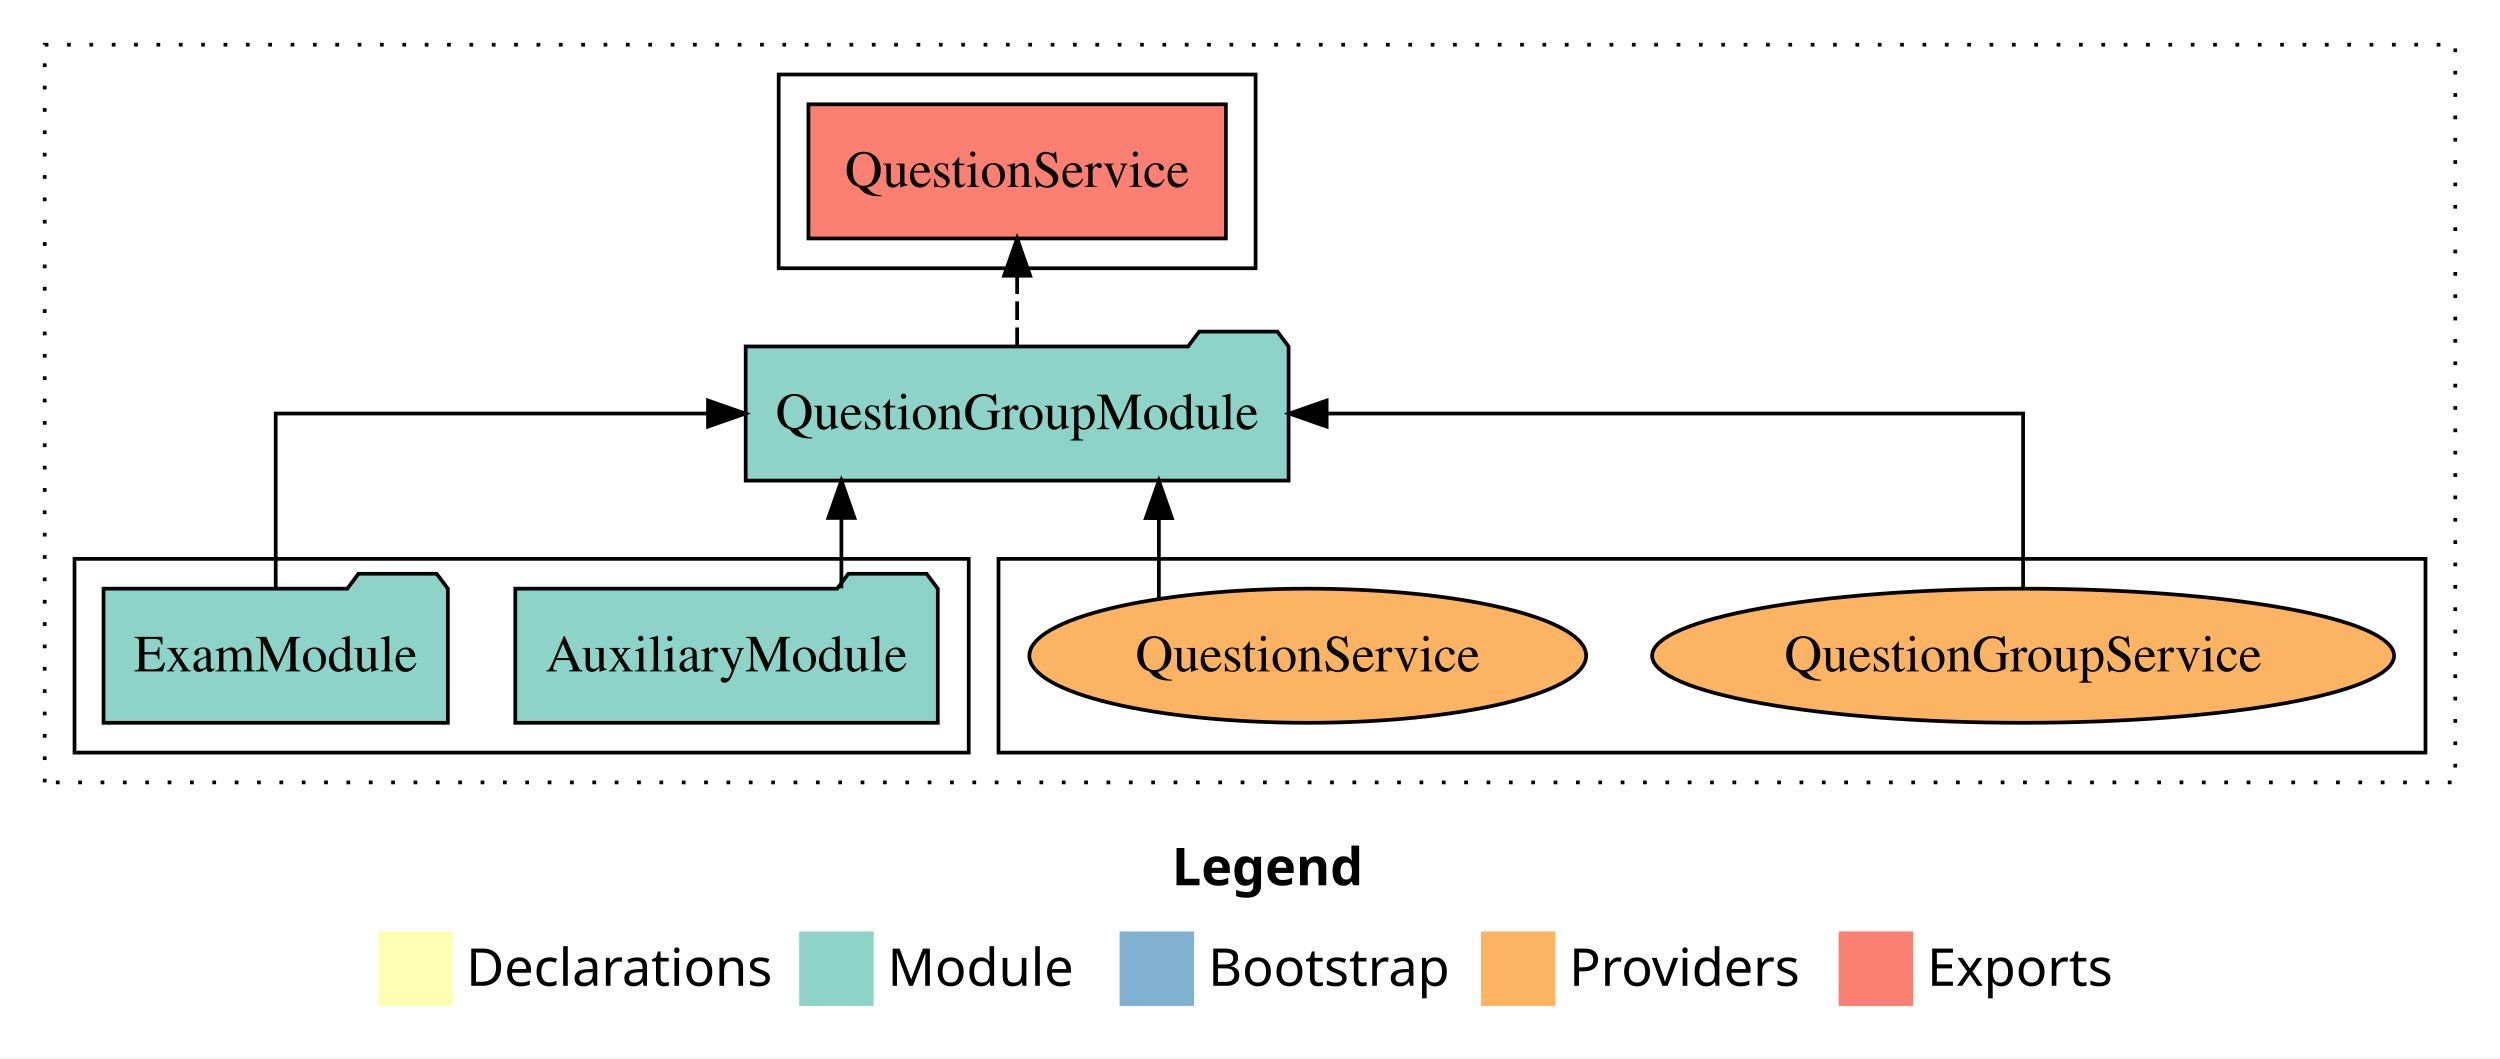
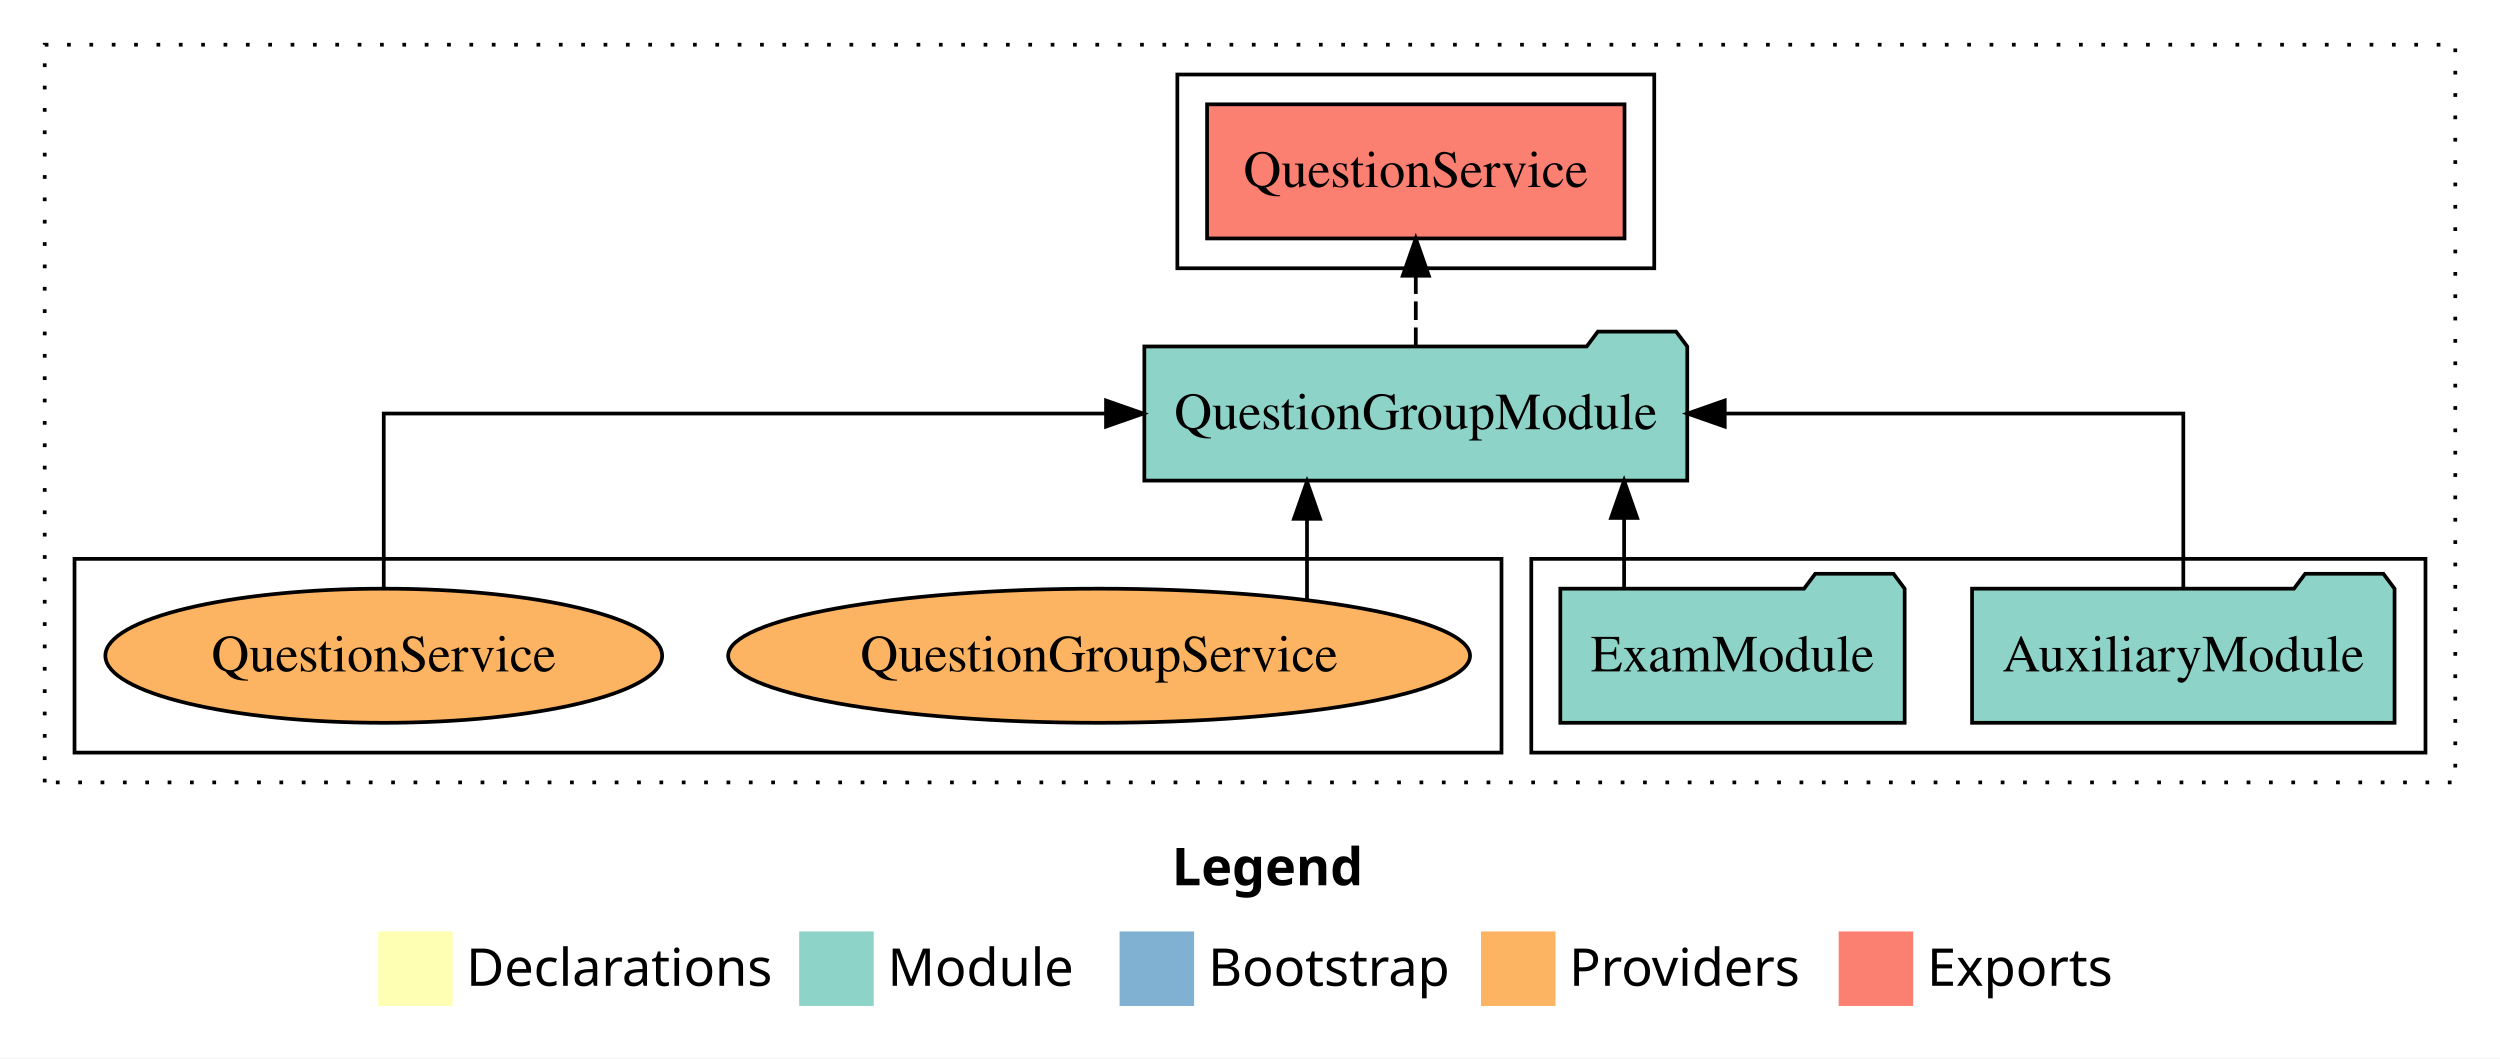
<svg xmlns="http://www.w3.org/2000/svg" width="671pt" height="284pt" viewBox="0.00 0.00 671.00 284.00">
  <g id="graph0" class="graph" transform="scale(1 1) rotate(0) translate(4 280)">
    <polygon fill="white" stroke="transparent" points="-4,4 -4,-280 667,-280 667,4 -4,4" />
    <text text-anchor="start" x="310.51" y="-42.4" font-family="sans-serif" font-weight="bold" font-size="14.00">Legend</text>
    <polygon fill="#ffffb3" stroke="transparent" points="97.5,-10 97.5,-30 117.5,-30 117.5,-10 97.5,-10" />
    <text text-anchor="start" x="121.13" y="-15.4" font-family="sans-serif" font-size="14.00">  Declarations</text>
    <polygon fill="#8dd3c7" stroke="transparent" points="210.5,-10 210.5,-30 230.5,-30 230.5,-10 210.5,-10" />
    <text text-anchor="start" x="234.23" y="-15.4" font-family="sans-serif" font-size="14.00">  Module</text>
    <polygon fill="#80b1d3" stroke="transparent" points="296.5,-10 296.5,-30 316.5,-30 316.5,-10 296.5,-10" />
    <text text-anchor="start" x="320.28" y="-15.4" font-family="sans-serif" font-size="14.00">  Bootstrap</text>
    <polygon fill="#fdb462" stroke="transparent" points="393.5,-10 393.5,-30 413.5,-30 413.5,-10 393.5,-10" />
    <text text-anchor="start" x="417.17" y="-15.4" font-family="sans-serif" font-size="14.00">  Providers</text>
    <polygon fill="#fb8072" stroke="transparent" points="489.5,-10 489.5,-30 509.5,-30 509.5,-10 489.5,-10" />
    <text text-anchor="start" x="513.23" y="-15.4" font-family="sans-serif" font-size="14.00">  Exports</text>
    <g id="clust1" class="cluster">
      <polygon fill="none" stroke="black" stroke-dasharray="1,5" points="8,-70 8,-268 655,-268 655,-70 8,-70" />
    </g>
+     <g id="clust3" class="cluster">
+       <polygon fill="none" stroke="black" points="407,-78 407,-130 647,-130 647,-78 407,-78" />
+     </g>
    <g id="clust6" class="cluster">
-       <polygon fill="none" stroke="black" points="264,-78 264,-130 647,-130 647,-78 264,-78" />
+       <polygon fill="none" stroke="black" points="16,-78 16,-130 399,-130 399,-78 16,-78" />
    </g>
    <g id="clust4" class="cluster">
-       <polygon fill="none" stroke="black" points="205,-208 205,-260 333,-260 333,-208 205,-208" />
-     </g>
-     <g id="clust3" class="cluster">
-       <polygon fill="none" stroke="black" points="16,-78 16,-130 256,-130 256,-78 16,-78" />
+       <polygon fill="none" stroke="black" points="312,-208 312,-260 440,-260 440,-208 312,-208" />
    </g>
    <g id="node1" class="node">
-       <polygon fill="#8dd3c7" stroke="black" points="247.7,-122 244.7,-126 223.7,-126 220.7,-122 134.3,-122 134.3,-86 247.7,-86 247.7,-122" />
-       <text text-anchor="middle" x="191" y="-99.8" font-family="Times,serif" font-size="14.00">AuxiliaryModule</text>
+       <polygon fill="#8dd3c7" stroke="black" points="638.7,-122 635.7,-126 614.7,-126 611.7,-122 525.3,-122 525.3,-86 638.7,-86 638.7,-122" />
+       <text text-anchor="middle" x="582" y="-99.8" font-family="Times,serif" font-size="14.00">AuxiliaryModule</text>
    </g>
    <g id="node3" class="node">
-       <polygon fill="#8dd3c7" stroke="black" points="341.86,-187 338.86,-191 317.86,-191 314.86,-187 196.14,-187 196.14,-151 341.86,-151 341.86,-187" />
-       <text text-anchor="middle" x="269" y="-164.8" font-family="Times,serif" font-size="14.00">QuestionGroupModule</text>
+       <polygon fill="#8dd3c7" stroke="black" points="448.86,-187 445.86,-191 424.86,-191 421.86,-187 303.14,-187 303.14,-151 448.86,-151 448.86,-187" />
+       <text text-anchor="middle" x="376" y="-164.8" font-family="Times,serif" font-size="14.00">QuestionGroupModule</text>
    </g>
    <g id="edge1" class="edge">
-       <path fill="none" stroke="black" d="M221.83,-122.11C221.83,-122.11 221.83,-140.99 221.83,-140.99" />
-       <polygon fill="black" stroke="black" points="218.33,-140.99 221.83,-150.99 225.33,-140.99 218.33,-140.99" />
+       <path fill="none" stroke="black" d="M582,-122.11C582,-141.34 582,-169 582,-169 582,-169 458.92,-169 458.92,-169" />
+       <polygon fill="black" stroke="black" points="458.92,-165.5 448.92,-169 458.92,-172.5 458.92,-165.5" />
    </g>
    <g id="node2" class="node">
-       <polygon fill="#8dd3c7" stroke="black" points="116.21,-122 113.21,-126 92.21,-126 89.21,-122 23.79,-122 23.79,-86 116.21,-86 116.21,-122" />
-       <text text-anchor="middle" x="70" y="-99.8" font-family="Times,serif" font-size="14.00">ExamModule</text>
+       <polygon fill="#8dd3c7" stroke="black" points="507.21,-122 504.21,-126 483.21,-126 480.21,-122 414.79,-122 414.79,-86 507.21,-86 507.21,-122" />
+       <text text-anchor="middle" x="461" y="-99.8" font-family="Times,serif" font-size="14.00">ExamModule</text>
    </g>
    <g id="edge2" class="edge">
-       <path fill="none" stroke="black" d="M70,-122.11C70,-141.34 70,-169 70,-169 70,-169 186.03,-169 186.03,-169" />
-       <polygon fill="black" stroke="black" points="186.03,-172.5 196.03,-169 186.03,-165.5 186.03,-172.5" />
+       <path fill="none" stroke="black" d="M431.91,-122.11C431.91,-122.11 431.91,-140.99 431.91,-140.99" />
+       <polygon fill="black" stroke="black" points="428.41,-140.99 431.91,-150.99 435.41,-140.99 428.41,-140.99" />
    </g>
    <g id="node4" class="node">
-       <polygon fill="#fb8072" stroke="black" points="325.02,-252 212.98,-252 212.98,-216 325.02,-216 325.02,-252" />
-       <text text-anchor="middle" x="269" y="-229.8" font-family="Times,serif" font-size="14.00">QuestionService </text>
+       <polygon fill="#fb8072" stroke="black" points="432.02,-252 319.98,-252 319.98,-216 432.02,-216 432.02,-252" />
+       <text text-anchor="middle" x="376" y="-229.8" font-family="Times,serif" font-size="14.00">QuestionService </text>
    </g>
    <g id="edge3" class="edge">
-       <path fill="none" stroke="black" stroke-dasharray="5,2" d="M269,-187.11C269,-187.11 269,-205.99 269,-205.99" />
-       <polygon fill="black" stroke="black" points="265.5,-205.99 269,-215.99 272.5,-205.99 265.5,-205.99" />
+       <path fill="none" stroke="black" stroke-dasharray="5,2" d="M376,-187.11C376,-187.11 376,-205.99 376,-205.99" />
+       <polygon fill="black" stroke="black" points="372.5,-205.99 376,-215.99 379.5,-205.99 372.5,-205.99" />
    </g>
    <g id="node5" class="node">
-       <ellipse fill="#fdb462" stroke="black" cx="539" cy="-104" rx="99.56" ry="18" />
-       <text text-anchor="middle" x="539" y="-99.8" font-family="Times,serif" font-size="14.00">QuestionGroupService</text>
+       <ellipse fill="#fdb462" stroke="black" cx="291" cy="-104" rx="99.56" ry="18" />
+       <text text-anchor="middle" x="291" y="-99.8" font-family="Times,serif" font-size="14.00">QuestionGroupService</text>
    </g>
    <g id="edge4" class="edge">
-       <path fill="none" stroke="black" d="M539,-122.11C539,-141.34 539,-169 539,-169 539,-169 352.07,-169 352.07,-169" />
-       <polygon fill="black" stroke="black" points="352.07,-165.5 342.07,-169 352.07,-172.5 352.07,-165.5" />
+       <path fill="none" stroke="black" d="M346.8,-119.08C346.8,-119.08 346.8,-140.76 346.8,-140.76" />
+       <polygon fill="black" stroke="black" points="343.3,-140.76 346.8,-150.76 350.3,-140.76 343.3,-140.76" />
    </g>
    <g id="node6" class="node">
-       <ellipse fill="#fdb462" stroke="black" cx="347" cy="-104" rx="74.72" ry="18" />
-       <text text-anchor="middle" x="347" y="-99.8" font-family="Times,serif" font-size="14.00">QuestionService</text>
+       <ellipse fill="#fdb462" stroke="black" cx="99" cy="-104" rx="74.72" ry="18" />
+       <text text-anchor="middle" x="99" y="-99.8" font-family="Times,serif" font-size="14.00">QuestionService</text>
    </g>
    <g id="edge5" class="edge">
-       <path fill="none" stroke="black" d="M307.04,-119.4C307.04,-119.4 307.04,-140.94 307.04,-140.94" />
-       <polygon fill="black" stroke="black" points="303.54,-140.94 307.04,-150.94 310.54,-140.94 303.54,-140.94" />
+       <path fill="none" stroke="black" d="M99,-122.11C99,-141.34 99,-169 99,-169 99,-169 292.86,-169 292.86,-169" />
+       <polygon fill="black" stroke="black" points="292.86,-172.5 302.86,-169 292.86,-165.5 292.86,-172.5" />
    </g>
  </g>
</svg>
